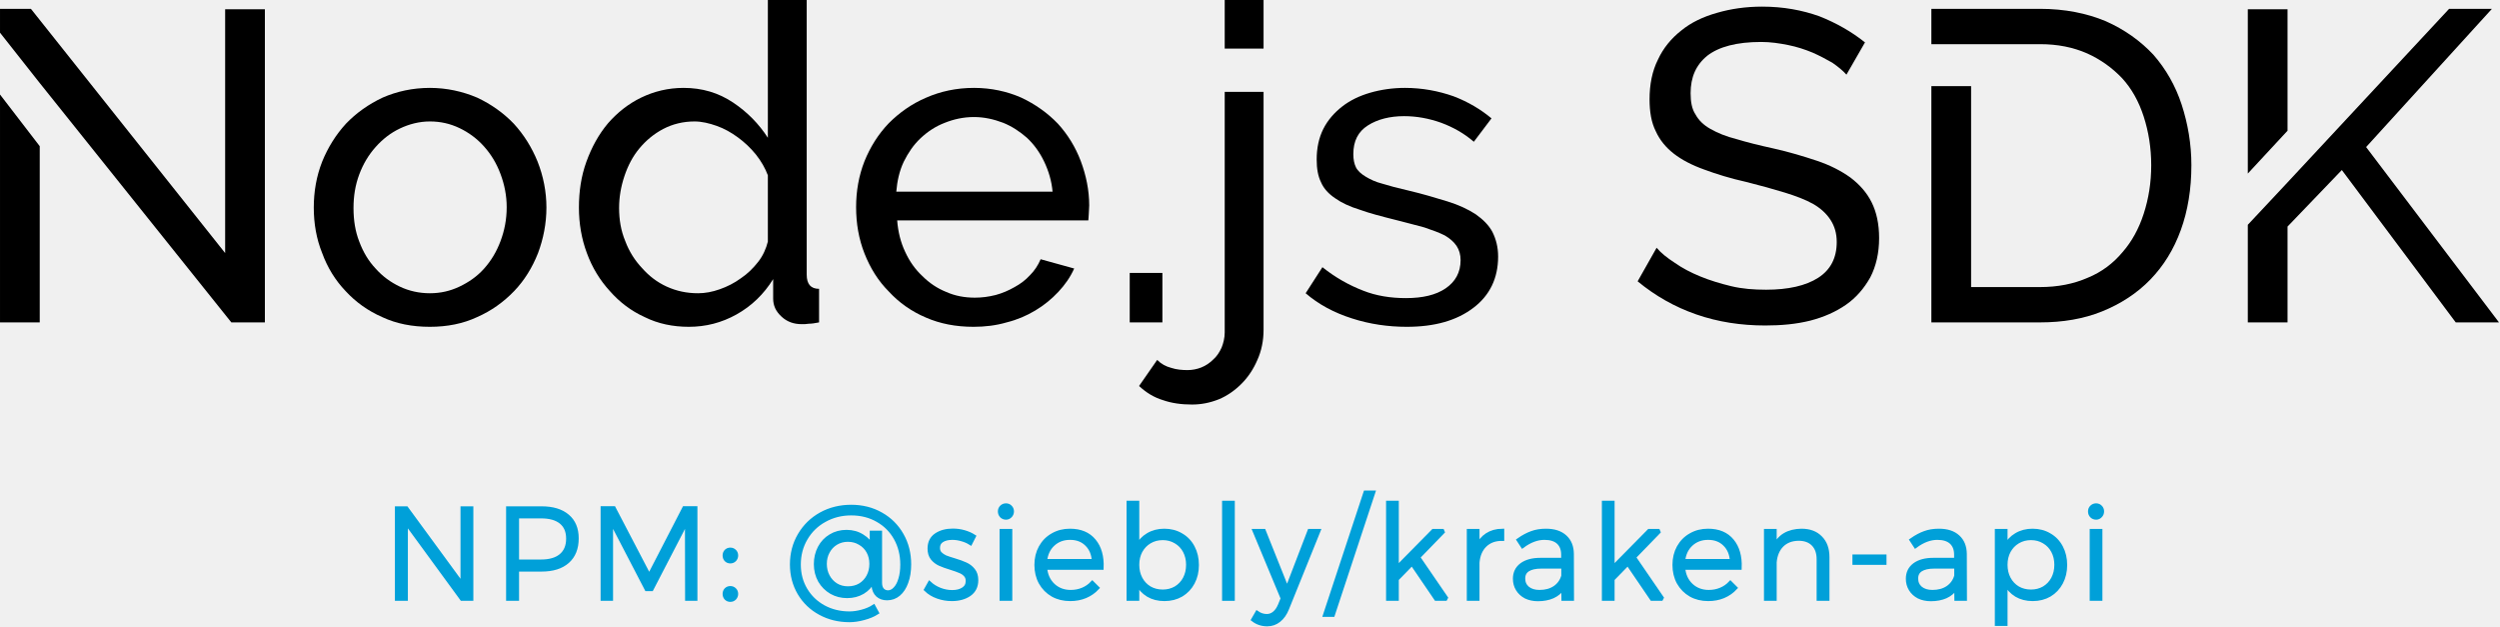
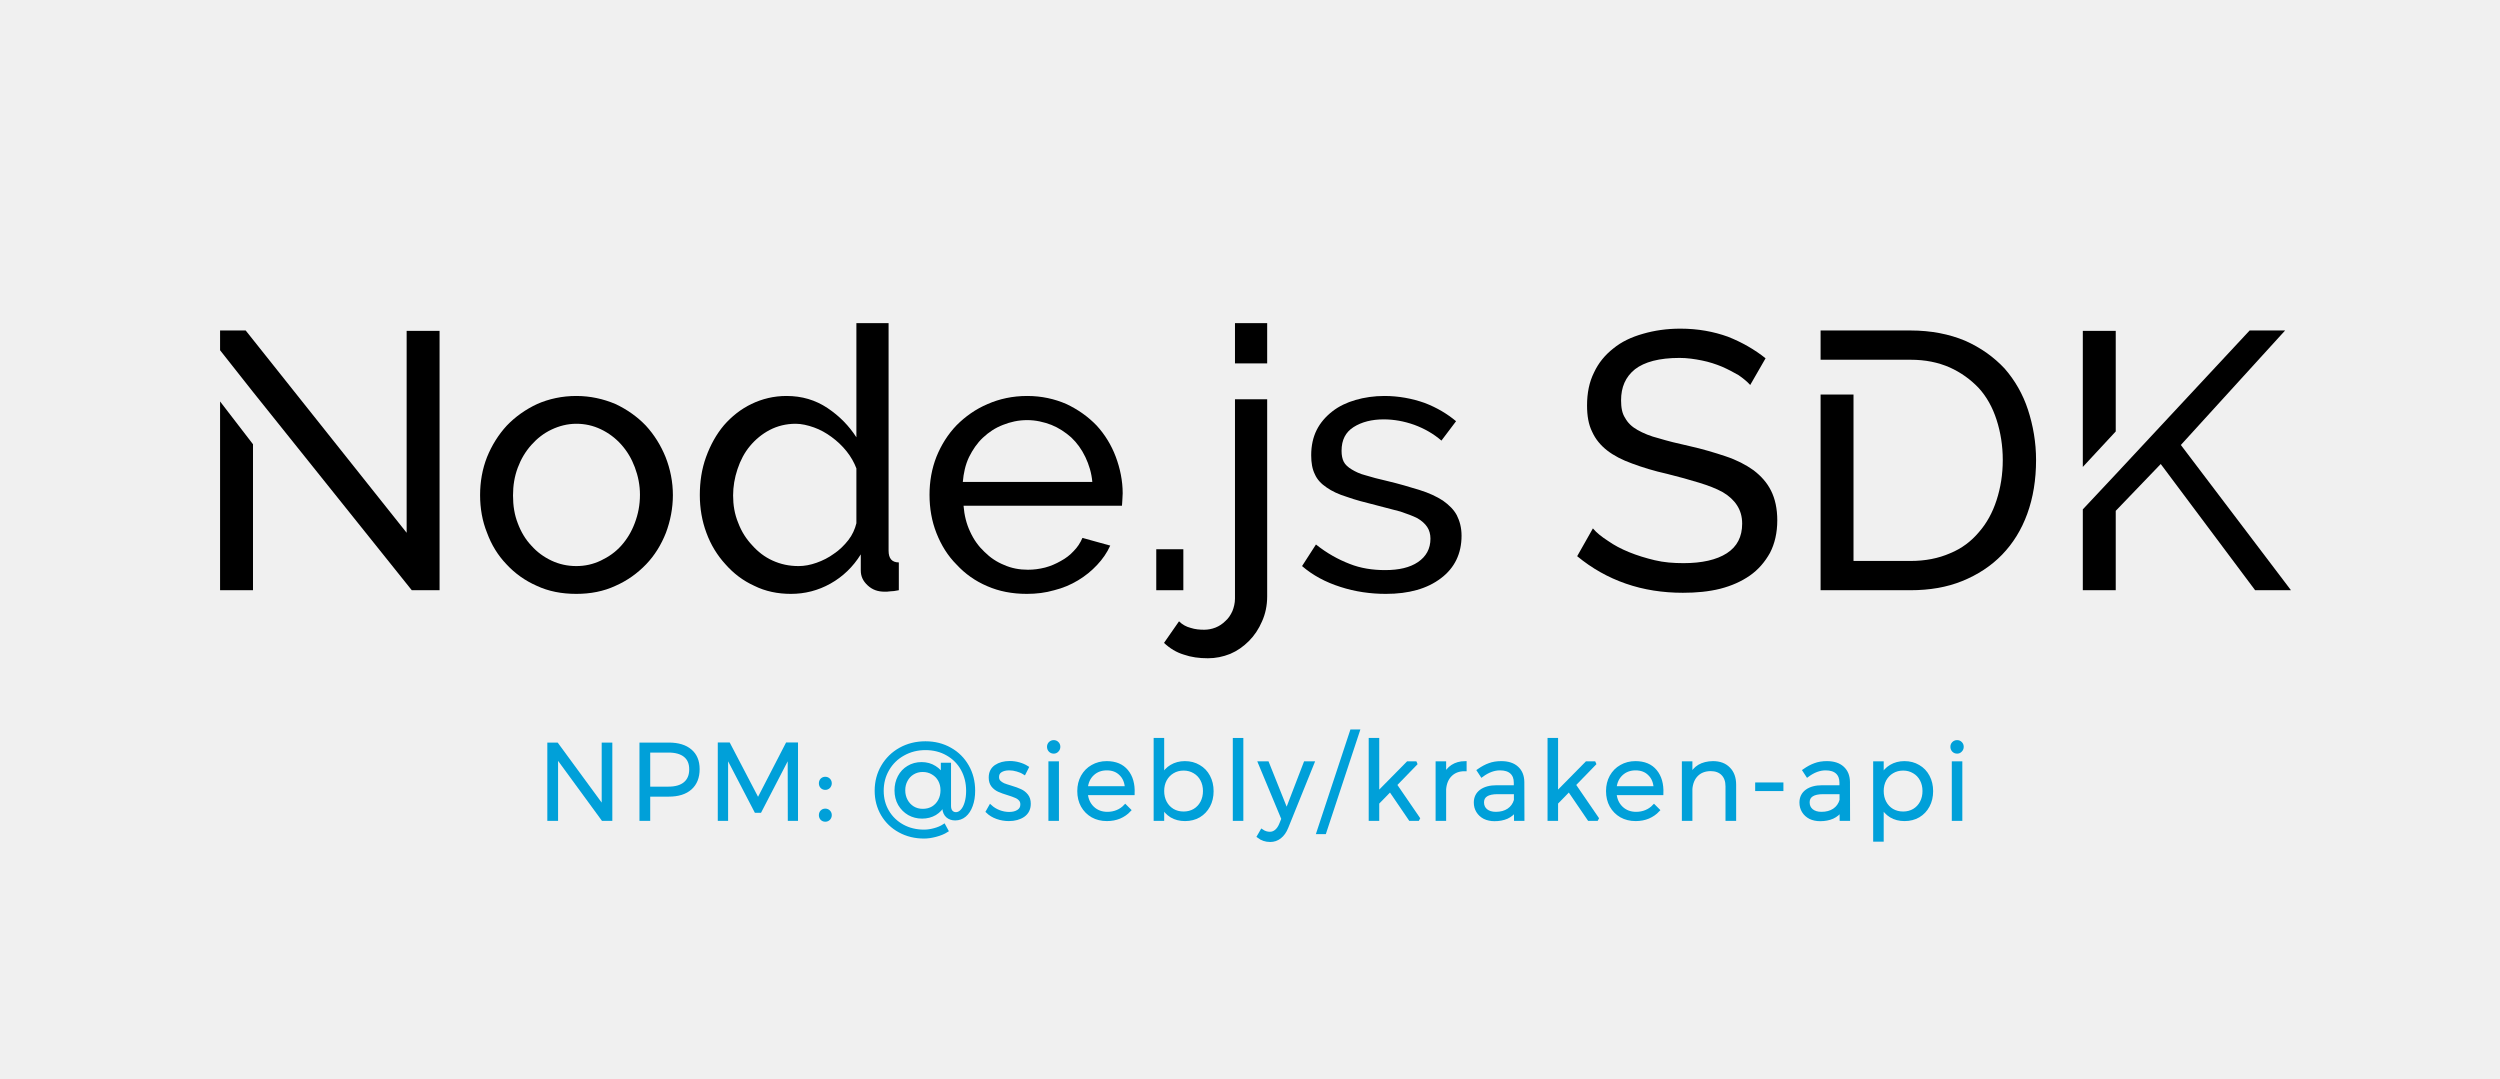
- <svg xmlns="http://www.w3.org/2000/svg" id="svg215324" version="1.1" viewBox="230.77 313.77 562.46 140.96">
+ <svg xmlns="http://www.w3.org/2000/svg" id="svg215324" viewBox="171 226 679 293" height="293" width="679" version="1.1" style="">
  <defs id="defs215328" />
  <linearGradient spreadMethod="pad" y2="30%" x2="-10%" y1="120%" x1="30%" id="3d_gradient2-logo-40f48819-7bc0-44d1-819f-6734f5817e2b" fill="#FFFFFF">
    <stop id="stop215305" stop-opacity="1" stop-color="#ffffff" offset="0%" fill="#FFFFFF" />
    <stop id="stop215307" stop-opacity="1" stop-color="#000000" offset="100%" fill="#FFFFFF" />
  </linearGradient>
  <linearGradient gradientTransform="rotate(-30)" spreadMethod="pad" y2="30%" x2="-10%" y1="120%" x1="30%" id="3d_gradient3-logo-40f48819-7bc0-44d1-819f-6734f5817e2b" fill="#FFFFFF">
    <stop id="stop215310" stop-opacity="1" stop-color="#ffffff" offset="0%" fill="#FFFFFF" />
    <stop id="stop215312" stop-opacity="1" stop-color="#cccccc" offset="50%" fill="#FFFFFF" />
    <stop id="stop215314" stop-opacity="1" stop-color="#000000" offset="100%" fill="#FFFFFF" />
  </linearGradient>
  <g id="logo-group" fill="#FFFFFF">
    <image id="container" x="51.2" y="-76.8" width="921.6" height="921.6" style="display: none;" transform="translate(0 0)" fill="#FFFFFF" />
    <g id="logo-center" transform="translate(180.7716 0)" fill="#FFFFFF">
      <image id="icon_container" x="0" y="0" style="display: none;" fill="#FFFFFF" />
      <g id="slogan" style="font-style:normal;font-weight:300;font-size:32px;line-height:1;font-family:Montserrat;font-variant-ligatures:none;text-align:center;text-anchor:middle" transform="translate(0 0)" fill="#FFFFFF">
        <path id="path215332" style="font-style:normal;font-weight:300;font-size:32px;line-height:1;font-family:Montserrat;font-variant-ligatures:none;text-align:center;text-anchor:middle" d="m 338.775,-22.368 h 2.176 V 0 h -2.336 l -13.856,-18.944 V 0 h -2.208 v -22.368 h 2.336 l 13.888,18.944 z" stroke-width="1" stroke-linejoin="miter" stroke-miterlimit="2" fill="#00A0D9" stroke="#00A0D9" transform="translate(-180.7716 372.2203) translate(320.109 55.91712) scale(0.91) translate(-322.5512 22.368)" />
        <path id="path215334" style="font-style:normal;font-weight:300;font-size:32px;line-height:1;font-family:Montserrat;font-variant-ligatures:none;text-align:center;text-anchor:middle" d="m 356.307,-22.368 q 4.16,0 6.432,1.952 2.272,1.92 2.272,5.472 0,3.68 -2.272,5.696 -2.272,2.016 -6.432,2.016 h -6.048 V 0 h -2.208 v -22.368 z m -0.096,13.152 q 3.2,0 4.928,-1.44 1.76,-1.472 1.76,-4.224 0,-2.688 -1.728,-4.096 -1.728,-1.408 -4.96,-1.408 h -5.952 v 11.168 z" stroke-width="1" stroke-linejoin="miter" stroke-miterlimit="2" fill="#00A0D9" stroke="#00A0D9" transform="translate(-180.7716 372.2203) translate(345.134 55.91712) scale(0.91) translate(-348.0512 22.368)" />
        <path id="path215336" style="font-style:normal;font-weight:300;font-size:32px;line-height:1;font-family:Montserrat;font-variant-ligatures:none;text-align:center;text-anchor:middle" d="m 369.426,-22.4 h 2.752 l 8.768,16.8 8.672,-16.8 h 2.752 V 0 h -2.048 l -0.032,-19.328 -8.768,16.928 h -1.216 l -8.8,-16.928 V 0 h -2.08 z" stroke-width="1" stroke-linejoin="miter" stroke-miterlimit="2" fill="#00A0D9" stroke="#00A0D9" transform="translate(-180.7716 372.2203) translate(366.4052 55.888) scale(0.91) translate(-369.4262 22.4)" />
        <path id="path215338" style="font-style:normal;font-weight:300;font-size:32px;line-height:1;font-family:Montserrat;font-variant-ligatures:none;text-align:center;text-anchor:middle" d="m 399.01,-12.16 q 0.608,0 1.024,0.416 0.416,0.416 0.416,1.024 0,0.608 -0.416,1.056 -0.416,0.416 -1.024,0.416 -0.608,0 -1.024,-0.416 -0.384,-0.416 -0.384,-1.056 0,-0.608 0.384,-1.024 0.416,-0.416 1.024,-0.416 z m 0,9.504 q 0.608,0 1.024,0.416 0.416,0.416 0.416,1.024 0,0.608 -0.416,1.056 -0.416,0.416 -1.024,0.416 -0.608,0 -1.024,-0.416 -0.384,-0.416 -0.384,-1.056 0,-0.608 0.384,-1.024 0.416,-0.416 1.024,-0.416 z" stroke-width="1" stroke-linejoin="miter" stroke-miterlimit="2" fill="#00A0D9" stroke="#00A0D9" transform="translate(-180.7716 372.2203) translate(393.8654 65.2064) scale(0.91) translate(-397.6023 12.16)" />
        <path id="path215340" style="font-style:normal;font-weight:300;font-size:32px;line-height:1;font-family:Montserrat;font-variant-ligatures:none;text-align:center;text-anchor:middle" d="m 434.042,-3.936 q 0,1.088 0.544,1.728 0.576,0.608 1.408,0.608 0.992,0 1.792,-0.864 0.832,-0.864 1.28,-2.4 0.48,-1.568 0.48,-3.584 0,-3.616 -1.6,-6.496 -1.6,-2.88 -4.48,-4.512 -2.88,-1.664 -6.56,-1.664 -3.616,0 -6.592,1.664 -2.976,1.632 -4.672,4.544 -1.696,2.88 -1.696,6.432 0,3.456 1.632,6.208 1.632,2.752 4.48,4.32 2.88,1.568 6.432,1.568 1.44,0 3.104,-0.448 1.664,-0.448 2.848,-1.216 l 0.8,1.472 q -1.312,0.832 -3.232,1.344 -1.888,0.512 -3.52,0.512 -4.032,0 -7.296,-1.792 -3.232,-1.76 -5.088,-4.896 -1.856,-3.168 -1.856,-7.072 0,-4.032 1.92,-7.296 1.92,-3.264 5.248,-5.12 3.36,-1.856 7.488,-1.856 4.096,0 7.36,1.856 3.264,1.824 5.12,5.088 1.856,3.232 1.856,7.296 0,2.528 -0.704,4.416 -0.672,1.888 -1.92,2.944 -1.216,1.024 -2.848,1.024 -1.376,0 -2.304,-0.8 -0.896,-0.832 -1.024,-2.272 l -0.032,-1.344 q -0.96,1.856 -2.656,2.88 -1.696,0.992 -3.84,0.992 -2.144,0 -3.904,-0.992 -1.76,-1.024 -2.816,-2.816 -1.024,-1.824 -1.024,-4.096 0,-2.24 0.96,-4.064 0.96,-1.824 2.688,-2.848 1.728,-1.056 3.936,-1.056 2.208,0 3.904,1.088 1.696,1.056 2.336,2.528 v -3.424 h 2.048 z m -7.968,-10.656 q -1.632,0 -2.944,0.8 -1.28,0.768 -2.016,2.144 -0.736,1.344 -0.736,3.008 0,1.696 0.736,3.072 0.736,1.376 2.016,2.176 1.312,0.8 2.976,0.8 1.696,0 3.008,-0.768 1.312,-0.8 2.048,-2.176 0.736,-1.376 0.736,-3.104 0,-1.696 -0.736,-3.04 -0.736,-1.344 -2.08,-2.112 -1.312,-0.8 -3.008,-0.8 z" stroke-width="1" stroke-linejoin="miter" stroke-miterlimit="2" fill="#00A0D9" stroke="#00A0D9" transform="translate(-180.7716 372.2203) translate(409.0151 55.56768) scale(0.91) translate(-412.2502 22.752)" />
        <path id="path215342" style="font-style:normal;font-weight:300;font-size:32px;line-height:1;font-family:Montserrat;font-variant-ligatures:none;text-align:center;text-anchor:middle" d="m 454.402,-13.792 q -0.96,-0.608 -2.144,-0.928 -1.184,-0.352 -2.336,-0.352 -1.6,0 -2.592,0.64 -0.96,0.608 -0.96,1.856 0,0.864 0.512,1.408 0.544,0.544 1.312,0.896 0.8,0.32 2.208,0.736 1.728,0.512 2.816,1.024 1.088,0.48 1.856,1.44 0.768,0.928 0.768,2.464 0,2.272 -1.728,3.488 -1.728,1.184 -4.32,1.184 -1.824,0 -3.52,-0.608 -1.696,-0.608 -2.848,-1.728 l 0.864,-1.536 q 1.088,0.992 2.56,1.568 1.504,0.576 3.04,0.576 1.696,0 2.752,-0.704 1.088,-0.704 1.088,-2.048 0,-0.928 -0.544,-1.504 -0.544,-0.608 -1.376,-0.928 -0.8,-0.352 -2.24,-0.8 -1.696,-0.512 -2.752,-0.992 -1.056,-0.48 -1.792,-1.376 -0.736,-0.928 -0.736,-2.4 0,-2.208 1.632,-3.328 1.664,-1.12 4.128,-1.12 1.44,0 2.784,0.384 1.344,0.384 2.4,1.056 z" stroke-width="1" stroke-linejoin="miter" stroke-miterlimit="2" fill="#00A0D9" stroke="#00A0D9" transform="translate(-180.7716 372.2203) translate(439.2048 60.92576) scale(0.91) translate(-443.4257 16.864)" />
        <path id="path215344" style="font-style:normal;font-weight:300;font-size:32px;line-height:1;font-family:Montserrat;font-variant-ligatures:none;text-align:center;text-anchor:middle" d="m 460.105,-16.768 h 2.144 V 0 h -2.144 z m 1.088,-6.336 q 0.64,0 1.056,0.448 0.416,0.416 0.416,1.056 0,0.64 -0.448,1.088 -0.416,0.448 -1.024,0.448 -0.64,0 -1.088,-0.448 -0.416,-0.448 -0.416,-1.088 0,-0.64 0.416,-1.056 0.448,-0.448 1.088,-0.448 z" stroke-width="1" stroke-linejoin="miter" stroke-miterlimit="2" fill="#00A0D9" stroke="#00A0D9" transform="translate(-180.7716 372.2203) translate(455.8241 55.24736) scale(0.91) translate(-459.6888 23.104)" />
        <path id="path215346" style="font-style:normal;font-weight:300;font-size:32px;line-height:1;font-family:Montserrat;font-variant-ligatures:none;text-align:center;text-anchor:middle" d="m 475.008,-16.832 q 3.904,0 5.952,2.496 2.048,2.464 1.888,6.656 h -13.984 q 0.224,2.688 1.984,4.352 1.76,1.632 4.352,1.632 1.6,0 2.976,-0.576 1.376,-0.576 2.368,-1.632 l 1.216,1.216 q -1.216,1.312 -2.944,2.048 -1.696,0.704 -3.744,0.704 -2.432,0 -4.32,-1.056 -1.888,-1.088 -2.976,-3.008 -1.056,-1.92 -1.056,-4.384 0,-2.432 1.056,-4.352 1.088,-1.952 2.976,-3.008 1.888,-1.088 4.256,-1.088 z m 5.92,7.488 q -0.16,-2.624 -1.76,-4.16 -1.568,-1.568 -4.128,-1.568 -2.528,0 -4.224,1.568 -1.696,1.568 -1.952,4.16 z" stroke-width="1" stroke-linejoin="miter" stroke-miterlimit="2" fill="#00A0D9" stroke="#00A0D9" transform="translate(-180.7716 372.2203) translate(464.0423 60.95488) scale(0.91) translate(-466.7197 16.832)" />
        <path id="path215348" style="font-style:normal;font-weight:300;font-size:32px;line-height:1;font-family:Montserrat;font-variant-ligatures:none;text-align:center;text-anchor:middle" d="m 496.347,-16.832 q 2.336,0 4.16,1.088 1.856,1.056 2.88,3.008 1.024,1.92 1.024,4.384 0,2.432 -1.024,4.352 -1.024,1.92 -2.848,3.008 -1.824,1.056 -4.16,1.056 -2.304,0 -4.032,-1.024 -1.728,-1.056 -2.688,-2.912 V 0 h -2.144 v -23.744 h 2.144 v 10.848 q 0.928,-1.856 2.656,-2.88 1.76,-1.056 4.032,-1.056 z m -0.384,15.04 q 1.792,0 3.232,-0.832 1.44,-0.864 2.24,-2.368 0.8,-1.504 0.8,-3.424 0,-1.888 -0.8,-3.392 -0.8,-1.504 -2.24,-2.336 -1.44,-0.864 -3.232,-0.864 -1.824,0 -3.264,0.864 -1.408,0.832 -2.24,2.336 -0.8,1.504 -0.8,3.392 0,1.92 0.8,3.424 0.8,1.504 2.24,2.368 1.44,0.832 3.264,0.832 z" stroke-width="1" stroke-linejoin="miter" stroke-miterlimit="2" fill="#00A0D9" stroke="#00A0D9" transform="translate(-180.7716 372.2203) translate(484.7858 54.66496) scale(0.91) translate(-487.5147 23.744)" />
        <path id="path215350" style="font-style:normal;font-weight:300;font-size:32px;line-height:1;font-family:Montserrat;font-variant-ligatures:none;text-align:center;text-anchor:middle" d="m 509.14,-23.744 h 2.144 V 0 h -2.144 z" stroke-width="1" stroke-linejoin="miter" stroke-miterlimit="2" fill="#00A0D9" stroke="#00A0D9" transform="translate(-180.7716 372.2203) translate(506.2845 54.66496) scale(0.91) translate(-509.1397 23.744)" />
        <path id="path215352" style="font-style:normal;font-weight:300;font-size:32px;line-height:1;font-family:Montserrat;font-variant-ligatures:none;text-align:center;text-anchor:middle" d="m 522.722,2.4 q -0.768,1.92 -2.048,2.912 -1.248,0.992 -2.88,0.992 -1.952,0 -3.456,-1.152 l 0.96,-1.664 q 1.12,0.768 2.4,0.768 1.024,0 1.856,-0.672 0.832,-0.672 1.376,-1.952 l 0.704,-1.728 -6.944,-16.672 h 2.272 l 5.76,14.4 5.536,-14.4 h 2.208 z" stroke-width="1" stroke-linejoin="miter" stroke-miterlimit="2" fill="#00A0D9" stroke="#00A0D9" transform="translate(-180.7716 372.2203) translate(512.8347 61.01312) scale(0.91) translate(-514.3378 16.768)" />
        <path id="path215354" style="font-style:normal;font-weight:300;font-size:32px;line-height:1;font-family:Montserrat;font-variant-ligatures:none;text-align:center;text-anchor:middle" d="m 540.102,-26.272 h 1.92 l -9.984,30.24 h -1.92 z" stroke-width="1" stroke-linejoin="miter" stroke-miterlimit="2" fill="#00A0D9" stroke="#00A0D9" transform="translate(-180.7716 372.2203) translate(529.015 52.36448) scale(0.91) translate(-530.1182 26.272)" />
        <path id="path215356" style="font-style:normal;font-weight:300;font-size:32px;line-height:1;font-family:Montserrat;font-variant-ligatures:none;text-align:center;text-anchor:middle" d="m 555.574,0 -5.952,-8.736 -3.776,3.872 V 0 h -2.144 v -23.744 h 2.144 v 16.128 l 9.024,-9.152 h 2.56 l -6.304,6.496 7.04,10.272 z" stroke-width="1" stroke-linejoin="miter" stroke-miterlimit="2" fill="#00A0D9" stroke="#00A0D9" transform="translate(-180.7716 372.2203) translate(543.1964 54.66496) scale(0.91) translate(-543.7023 23.744)" />
        <path id="path215358" style="font-style:normal;font-weight:300;font-size:32px;line-height:1;font-family:Montserrat;font-variant-ligatures:none;text-align:center;text-anchor:middle" d="m 563.811,-12.864 q 0.832,-1.92 2.368,-2.912 1.568,-1.024 3.744,-1.056 v 2.016 q -2.656,-0.032 -4.288,1.568 -1.6,1.568 -1.824,4.288 V 0 h -2.144 v -16.768 h 2.144 z" stroke-width="1" stroke-linejoin="miter" stroke-miterlimit="2" fill="#00A0D9" stroke="#00A0D9" transform="translate(-180.7716 372.2203) translate(561.3645 60.95488) scale(0.91) translate(-561.6672 16.832)" />
        <path id="path215360" style="font-style:normal;font-weight:300;font-size:32px;line-height:1;font-family:Montserrat;font-variant-ligatures:none;text-align:center;text-anchor:middle" d="m 583.07,0 -0.032,-2.816 q -0.992,1.472 -2.592,2.208 -1.6,0.704 -3.68,0.704 -1.696,0 -3.008,-0.64 -1.28,-0.672 -1.984,-1.824 -0.704,-1.152 -0.704,-2.592 0,-2.176 1.664,-3.424 1.696,-1.248 4.64,-1.248 h 5.632 v -1.28 q 0,-1.984 -1.184,-3.072 -1.184,-1.088 -3.456,-1.088 -2.688,0 -5.408,2.016 l -0.96,-1.472 q 1.696,-1.184 3.232,-1.728 1.536,-0.576 3.52,-0.576 3.04,0 4.704,1.536 1.664,1.504 1.696,4.192 L 585.182,0 Z m -5.92,-1.696 q 2.24,0 3.776,-1.024 1.568,-1.056 2.112,-2.944 v -2.304 h -5.408 q -2.208,0 -3.36,0.736 -1.152,0.736 -1.152,2.208 0,1.504 1.088,2.432 1.12,0.896 2.944,0.896 z" stroke-width="1" stroke-linejoin="miter" stroke-miterlimit="2" fill="#00A0D9" stroke="#00A0D9" transform="translate(-180.7716 372.2203) translate(571.7413 60.95488) scale(0.91) translate(-571.0702 16.832)" />
        <path id="path215362" style="font-style:normal;font-weight:300;font-size:32px;line-height:1;font-family:Montserrat;font-variant-ligatures:none;text-align:center;text-anchor:middle" d="m 602.949,0 -5.952,-8.736 -3.776,3.872 V 0 h -2.144 v -23.744 h 2.144 v 16.128 l 9.024,-9.152 h 2.56 l -6.304,6.496 7.04,10.272 z" stroke-width="1" stroke-linejoin="miter" stroke-miterlimit="2" fill="#00A0D9" stroke="#00A0D9" transform="translate(-180.7716 372.2203) translate(591.7676 54.66496) scale(0.91) translate(-591.0773 23.744)" />
        <path id="path215364" style="font-style:normal;font-weight:300;font-size:32px;line-height:1;font-family:Montserrat;font-variant-ligatures:none;text-align:center;text-anchor:middle" d="m 614.82,-16.832 q 3.904,0 5.952,2.496 2.048,2.464 1.888,6.656 h -13.984 q 0.224,2.688 1.984,4.352 1.76,1.632 4.352,1.632 1.6,0 2.976,-0.576 1.376,-0.576 2.368,-1.632 l 1.216,1.216 q -1.216,1.312 -2.944,2.048 -1.696,0.704 -3.744,0.704 -2.432,0 -4.32,-1.056 -1.888,-1.088 -2.976,-3.008 -1.056,-1.92 -1.056,-4.384 0,-2.432 1.056,-4.352 1.088,-1.952 2.976,-3.008 1.888,-1.088 4.256,-1.088 z m 5.92,7.488 q -0.16,-2.624 -1.76,-4.16 -1.568,-1.568 -4.128,-1.568 -2.528,0 -4.224,1.568 -1.696,1.568 -1.952,4.16 z" stroke-width="1" stroke-linejoin="miter" stroke-miterlimit="2" fill="#00A0D9" stroke="#00A0D9" transform="translate(-180.7716 372.2203) translate(607.6517 60.95488) scale(0.91) translate(-606.5322 16.832)" />
        <path id="path215366" style="font-style:normal;font-weight:300;font-size:32px;line-height:1;font-family:Montserrat;font-variant-ligatures:none;text-align:center;text-anchor:middle" d="m 635.935,-16.832 q 3.008,0 4.704,1.76 1.728,1.728 1.728,4.768 V 0 h -2.176 v -9.792 q 0,-2.368 -1.312,-3.712 -1.312,-1.344 -3.648,-1.344 -2.592,0.032 -4.16,1.6 -1.536,1.568 -1.76,4.224 V 0 h -2.144 v -16.768 h 2.144 v 3.904 q 0.864,-1.952 2.528,-2.944 1.696,-0.992 4.096,-1.024 z" stroke-width="1" stroke-linejoin="miter" stroke-miterlimit="2" fill="#00A0D9" stroke="#00A0D9" transform="translate(-180.7716 372.2203) translate(628.2495 60.95488) scale(0.91) translate(-627.1672 16.832)" />
        <path id="path215368" style="font-style:normal;font-weight:300;font-size:32px;line-height:1;font-family:Montserrat;font-variant-ligatures:none;text-align:center;text-anchor:middle" d="m 647.049,-10.464 h 7.424 v 1.568 h -7.424 z" stroke-width="1" stroke-linejoin="miter" stroke-miterlimit="2" fill="#00A0D9" stroke="#00A0D9" transform="translate(-180.7716 372.2203) translate(648.1617 66.74976) scale(0.91) translate(-647.0488 10.464)" />
        <path id="path215370" style="font-style:normal;font-weight:300;font-size:32px;line-height:1;font-family:Montserrat;font-variant-ligatures:none;text-align:center;text-anchor:middle" d="m 670.258,0 -0.032,-2.816 q -0.992,1.472 -2.592,2.208 -1.6,0.704 -3.68,0.704 -1.696,0 -3.008,-0.64 -1.28,-0.672 -1.984,-1.824 -0.704,-1.152 -0.704,-2.592 0,-2.176 1.664,-3.424 1.696,-1.248 4.64,-1.248 h 5.632 v -1.28 q 0,-1.984 -1.184,-3.072 -1.184,-1.088 -3.456,-1.088 -2.688,0 -5.408,2.016 l -0.96,-1.472 q 1.696,-1.184 3.232,-1.728 1.536,-0.576 3.52,-0.576 3.04,0 4.704,1.536 1.664,1.504 1.696,4.192 L 672.37,0 Z m -5.92,-1.696 q 2.24,0 3.776,-1.024 1.568,-1.056 2.112,-2.944 v -2.304 h -5.408 q -2.208,0 -3.36,0.736 -1.152,0.736 -1.152,2.208 0,1.504 1.088,2.432 1.12,0.896 2.944,0.896 z" stroke-width="1" stroke-linejoin="miter" stroke-miterlimit="2" fill="#00A0D9" stroke="#00A0D9" transform="translate(-180.7716 372.2203) translate(660.1819 60.95488) scale(0.91) translate(-658.2577 16.832)" />
        <path id="path215372" style="font-style:normal;font-weight:300;font-size:32px;line-height:1;font-family:Montserrat;font-variant-ligatures:none;text-align:center;text-anchor:middle" d="m 687.097,-16.832 q 2.336,0 4.16,1.088 1.856,1.056 2.88,3.008 1.024,1.92 1.024,4.384 0,2.432 -1.024,4.352 -1.024,1.92 -2.848,3.008 -1.824,1.056 -4.16,1.056 -2.304,0 -4.032,-1.024 -1.728,-1.056 -2.688,-2.912 v 10.08 h -2.144 v -22.976 h 2.144 v 3.872 q 0.928,-1.856 2.656,-2.88 1.76,-1.056 4.032,-1.056 z m -0.384,15.04 q 1.792,0 3.232,-0.832 1.44,-0.864 2.24,-2.368 0.8,-1.504 0.8,-3.424 0,-1.888 -0.8,-3.392 -0.8,-1.504 -2.24,-2.336 -1.44,-0.864 -3.232,-0.864 -1.824,0 -3.264,0.864 -1.408,0.832 -2.24,2.336 -0.8,1.504 -0.8,3.392 0,1.92 0.8,3.424 0.8,1.504 2.24,2.368 1.44,0.832 3.264,0.832 z" stroke-width="1" stroke-linejoin="miter" stroke-miterlimit="2" fill="#00A0D9" stroke="#00A0D9" transform="translate(-180.7716 372.2203) translate(680.2083 60.95488) scale(0.91) translate(-678.2648 16.832)" />
        <path id="path215374" style="font-style:normal;font-weight:300;font-size:32px;line-height:1;font-family:Montserrat;font-variant-ligatures:none;text-align:center;text-anchor:middle" d="m 699.73,-16.768 h 2.144 V 0 h -2.144 z m 1.088,-6.336 q 0.64,0 1.056,0.448 0.416,0.416 0.416,1.056 0,0.64 -0.448,1.088 -0.416,0.448 -1.024,0.448 -0.64,0 -1.088,-0.448 -0.416,-0.448 -0.416,-1.088 0,-0.64 0.416,-1.056 0.448,-0.448 1.088,-0.448 z" stroke-width="1" stroke-linejoin="miter" stroke-miterlimit="2" fill="#00A0D9" stroke="#00A0D9" transform="translate(-180.7716 372.2203) translate(701.1829 55.24736) scale(0.91) translate(-699.3138 23.104)" />
      </g>
      <g id="title" style="font-style:normal;font-weight:500;font-size:72px;line-height:1;font-family:'Raleway Medium Alt1';font-variant-ligatures:none;text-align:center;text-anchor:middle" transform="translate(0 0)" fill="#FFFFFF">
        <path id="path215377" style="font-style:normal;font-weight:500;font-size:72px;line-height:1;font-family:'Raleway Medium Alt1';font-variant-ligatures:none;text-align:center;text-anchor:middle" d="m 311.331,0 h 6.48 v -28.728 l -6.48,-8.424 z m 36.72,-51.048 v 39.744 l -31.68,-39.816 h -5.04 v 3.888 l 6.48,8.208 31.248,39.024 h 5.472 v -51.048 z" stroke-width="0px" stroke-linejoin="miter" stroke-miterlimit="2" fill="#000000" stroke="#000000" transform="translate(0 283.7438) translate(50 32.0144) scale(1.38) translate(-311.3309 51.12)" />
        <path id="path215379" style="font-style:normal;font-weight:500;font-size:72px;line-height:1;font-family:'Raleway Medium Alt1';font-variant-ligatures:none;text-align:center;text-anchor:middle" d="m 381.442,0.72 c 2.808,0 5.4,-0.504 7.704,-1.584 2.304,-1.008 4.32,-2.448 6.048,-4.248 1.656,-1.728 2.952,-3.816 3.888,-6.192 0.864,-2.304 1.368,-4.824 1.368,-7.416 0,-2.592 -0.504,-5.112 -1.44,-7.488 -0.936,-2.304 -2.232,-4.392 -3.888,-6.192 -1.656,-1.728 -3.672,-3.168 -5.976,-4.248 -2.376,-1.008 -4.968,-1.584 -7.704,-1.584 -2.808,0 -5.4,0.576 -7.704,1.584 -2.304,1.08 -4.32,2.52 -5.976,4.248 -1.656,1.8 -2.952,3.888 -3.888,6.192 -0.936,2.376 -1.368,4.896 -1.368,7.488 0,2.592 0.432,5.112 1.368,7.416 0.864,2.376 2.16,4.464 3.816,6.192 1.656,1.8 3.672,3.24 5.976,4.248 2.304,1.08 4.896,1.584 7.776,1.584 z m -12.456,-19.368 c 0,-1.944 0.288,-3.744 0.936,-5.472 0.648,-1.728 1.512,-3.168 2.664,-4.464 1.152,-1.296 2.448,-2.304 3.96,-3.024 1.512,-0.72 3.168,-1.152 4.896,-1.152 1.728,0 3.312,0.36 4.824,1.08 1.512,0.72 2.88,1.728 4.032,3.024 1.152,1.296 2.016,2.736 2.664,4.464 0.648,1.728 1.008,3.528 1.008,5.4 0,2.016 -0.36,3.816 -1.008,5.544 -0.648,1.728 -1.512,3.168 -2.664,4.464 -1.152,1.296 -2.52,2.232 -4.032,2.952 -1.512,0.72 -3.096,1.08 -4.824,1.08 -1.728,0 -3.384,-0.36 -4.896,-1.08 -1.512,-0.72 -2.808,-1.656 -3.96,-2.952 -1.152,-1.224 -2.016,-2.664 -2.664,-4.392 -0.648,-1.656 -0.936,-3.456 -0.936,-5.472 z" stroke-width="0px" stroke-linejoin="miter" stroke-miterlimit="2" fill="#000000" stroke="#000000" transform="translate(0 283.7438) translate(120.6217 49.79984) scale(1.38) translate(-362.5061 38.232)" />
        <path id="path215381" style="font-style:normal;font-weight:500;font-size:72px;line-height:1;font-family:'Raleway Medium Alt1';font-variant-ligatures:none;text-align:center;text-anchor:middle" d="m 423.678,0.72 c 2.736,0 5.328,-0.648 7.776,-2.016 2.448,-1.368 4.464,-3.312 5.976,-5.76 v 3.168 c 0,1.152 0.432,2.088 1.368,2.952 0.936,0.864 2.016,1.224 3.312,1.224 0.36,0 0.72,0 1.152,-0.072 0.432,0 0.936,-0.072 1.656,-0.216 v -5.472 c -1.368,0 -2.016,-0.792 -2.016,-2.304 V -52.56 h -6.336 v 22.464 c -1.44,-2.232 -3.312,-4.176 -5.688,-5.76 -2.376,-1.584 -5.04,-2.376 -8.064,-2.376 -2.52,0 -4.824,0.576 -6.912,1.584 -2.088,1.008 -3.888,2.448 -5.4,4.176 -1.512,1.8 -2.664,3.888 -3.528,6.264 -0.864,2.376 -1.224,4.896 -1.224,7.488 0,2.592 0.432,5.112 1.296,7.416 0.864,2.376 2.16,4.464 3.744,6.192 1.584,1.8 3.456,3.24 5.688,4.248 2.16,1.08 4.608,1.584 7.2,1.584 z m 1.512,-5.472 c -1.872,0 -3.528,-0.36 -5.112,-1.08 -1.584,-0.72 -2.88,-1.728 -4.032,-3.024 -1.152,-1.224 -2.088,-2.664 -2.736,-4.392 -0.72,-1.728 -1.008,-3.528 -1.008,-5.4 0,-1.728 0.288,-3.456 0.864,-5.184 0.576,-1.728 1.368,-3.24 2.448,-4.536 1.08,-1.296 2.376,-2.376 3.888,-3.168 1.512,-0.792 3.24,-1.224 5.112,-1.224 1.152,0 2.376,0.288 3.6,0.72 1.224,0.432 2.376,1.08 3.456,1.872 1.08,0.792 2.088,1.728 2.952,2.808 0.864,1.08 1.512,2.232 1.944,3.384 v 10.8 c -0.288,1.152 -0.792,2.304 -1.584,3.312 -0.792,1.008 -1.728,1.944 -2.808,2.664 -1.08,0.792 -2.232,1.368 -3.456,1.8 -1.224,0.432 -2.376,0.648 -3.528,0.648 z" stroke-width="0px" stroke-linejoin="miter" stroke-miterlimit="2" fill="#000000" stroke="#000000" transform="translate(0 283.7438) translate(180.2982 30.0272) scale(1.38) translate(-405.7499 52.56)" />
        <path id="path215383" style="font-style:normal;font-weight:500;font-size:72px;line-height:1;font-family:'Raleway Medium Alt1';font-variant-ligatures:none;text-align:center;text-anchor:middle" d="m 470.111,0.72 c 1.872,0 3.672,-0.216 5.4,-0.72 1.728,-0.432 3.24,-1.08 4.68,-1.944 1.44,-0.864 2.664,-1.872 3.744,-3.024 1.08,-1.152 1.944,-2.376 2.592,-3.816 l -5.472,-1.512 c -0.432,1.008 -1.008,1.872 -1.728,2.592 -0.72,0.792 -1.584,1.44 -2.52,1.944 -1.008,0.576 -2.016,1.008 -3.096,1.296 -1.152,0.288 -2.232,0.432 -3.384,0.432 -1.656,0 -3.24,-0.288 -4.68,-0.936 -1.44,-0.576 -2.736,-1.44 -3.888,-2.592 -1.152,-1.08 -2.088,-2.376 -2.808,-3.96 -0.72,-1.512 -1.152,-3.24 -1.296,-5.112 h 31.176 c 0,-0.216 0.072,-0.576 0.072,-1.008 0,-0.432 0.072,-0.864 0.072,-1.44 0,-2.448 -0.504,-4.896 -1.368,-7.2 -0.864,-2.304 -2.16,-4.392 -3.744,-6.12 -1.656,-1.728 -3.672,-3.168 -5.976,-4.248 -2.304,-1.008 -4.896,-1.584 -7.704,-1.584 -2.88,0 -5.472,0.576 -7.776,1.584 -2.376,1.008 -4.392,2.448 -6.12,4.176 -1.728,1.8 -3.024,3.888 -3.96,6.192 -0.936,2.376 -1.368,4.896 -1.368,7.488 0,2.664 0.432,5.184 1.368,7.56 0.936,2.376 2.232,4.464 3.96,6.192 1.656,1.8 3.672,3.24 6.048,4.248 2.304,1.008 4.896,1.512 7.776,1.512 z m 12.888,-22.032 h -25.488 c 0.144,-1.728 0.504,-3.384 1.224,-4.896 0.72,-1.44 1.584,-2.736 2.736,-3.816 1.152,-1.08 2.448,-1.944 3.96,-2.52 1.44,-0.576 3.024,-0.936 4.752,-0.936 1.656,0 3.24,0.36 4.752,0.936 1.44,0.576 2.736,1.44 3.888,2.448 1.152,1.08 2.088,2.376 2.808,3.888 0.72,1.512 1.224,3.168 1.368,4.896 z" stroke-width="0px" stroke-linejoin="miter" stroke-miterlimit="2" fill="#000000" stroke="#000000" transform="translate(0 283.7438) translate(242.687 49.79984) scale(1.38) translate(-450.9592 38.232)" />
        <path id="path215385" style="font-style:normal;font-weight:500;font-size:72px;line-height:1;font-family:'Raleway Medium Alt1';font-variant-ligatures:none;text-align:center;text-anchor:middle" d="m 495.585,0 h 5.328 v -8.064 h -5.328 z" stroke-width="0px" stroke-linejoin="miter" stroke-miterlimit="2" fill="#000000" stroke="#000000" transform="translate(0 283.7438) translate(304.27 91.43168) scale(1.38) translate(-495.5846 8.064)" />
        <path id="path215387" style="font-style:normal;font-weight:500;font-size:72px;line-height:1;font-family:'Raleway Medium Alt1';font-variant-ligatures:none;text-align:center;text-anchor:middle" d="m 505.749,13.392 c 1.512,0 2.952,-0.288 4.392,-0.864 1.368,-0.576 2.592,-1.44 3.672,-2.52 1.08,-1.08 1.944,-2.376 2.592,-3.888 0.648,-1.44 1.008,-3.096 1.008,-4.896 v -38.808 h -6.336 v 39.24 c 0,0.864 -0.216,1.728 -0.504,2.448 -0.36,0.792 -0.792,1.44 -1.368,1.944 -0.576,0.576 -1.224,1.008 -1.944,1.296 -0.72,0.288 -1.512,0.432 -2.232,0.432 -0.864,0 -1.8,-0.072 -2.664,-0.36 -0.864,-0.216 -1.656,-0.648 -2.304,-1.296 l -2.952,4.248 c 1.152,1.08 2.448,1.872 3.888,2.304 1.44,0.504 3.024,0.72 4.752,0.72 z m 5.328,-58.032 h 6.336 v -7.92 h -6.336 z" stroke-width="0px" stroke-linejoin="miter" stroke-miterlimit="2" fill="#000000" stroke="#000000" transform="translate(0 283.7438) translate(306.3736 30.0272) scale(1.38) translate(-497.1089 52.56)" />
        <path id="path215389" style="font-style:normal;font-weight:500;font-size:72px;line-height:1;font-family:'Raleway Medium Alt1';font-variant-ligatures:none;text-align:center;text-anchor:middle" d="m 540.765,0.72 c 4.536,0 8.136,-1.008 10.872,-3.096 2.664,-2.016 4.032,-4.824 4.032,-8.352 0,-1.584 -0.36,-2.88 -0.936,-4.032 -0.576,-1.08 -1.512,-2.016 -2.736,-2.88 -1.224,-0.792 -2.736,-1.512 -4.608,-2.088 -1.872,-0.576 -4.032,-1.224 -6.48,-1.8 -1.584,-0.36 -2.952,-0.72 -4.104,-1.08 -1.152,-0.288 -2.016,-0.72 -2.736,-1.152 -0.72,-0.432 -1.296,-0.936 -1.584,-1.512 -0.288,-0.576 -0.432,-1.296 -0.432,-2.16 0,-2.16 0.792,-3.672 2.376,-4.68 1.584,-1.008 3.6,-1.512 5.904,-1.512 2.016,0 4.032,0.36 6.048,1.08 1.944,0.72 3.744,1.728 5.328,3.096 l 2.88,-3.816 c -1.728,-1.44 -3.744,-2.664 -6.192,-3.6 -2.448,-0.864 -5.112,-1.368 -7.92,-1.368 -2.016,0 -3.96,0.288 -5.688,0.792 -1.728,0.504 -3.24,1.224 -4.536,2.232 -1.296,1.008 -2.376,2.232 -3.096,3.672 -0.72,1.44 -1.08,3.096 -1.08,4.968 0,1.512 0.216,2.736 0.72,3.744 0.432,1.008 1.224,1.872 2.304,2.592 1.008,0.72 2.376,1.368 4.032,1.872 1.584,0.576 3.528,1.08 5.832,1.656 1.728,0.432 3.312,0.864 4.68,1.224 1.296,0.432 2.448,0.864 3.312,1.296 0.864,0.504 1.512,1.08 1.944,1.728 0.432,0.648 0.648,1.44 0.648,2.304 0,2.016 -0.864,3.528 -2.448,4.608 -1.584,1.08 -3.744,1.584 -6.48,1.584 -2.448,0 -4.824,-0.36 -6.984,-1.224 -2.232,-0.864 -4.464,-2.088 -6.624,-3.816 l -2.736,4.248 c 2.088,1.8 4.608,3.168 7.56,4.104 2.88,0.936 5.904,1.368 8.928,1.368 z" stroke-width="0px" stroke-linejoin="miter" stroke-miterlimit="2" fill="#000000" stroke="#000000" transform="translate(0 283.7438) translate(343.865 49.79984) scale(1.38) translate(-524.2766 38.232)" />
        <path id="path215391" style="font-style:normal;font-weight:500;font-size:72px;line-height:1;font-family:'Raleway Medium Alt1';font-variant-ligatures:none;text-align:center;text-anchor:middle" d="m 612.48,-40.392 3.024,-5.256 c -2.16,-1.728 -4.68,-3.168 -7.416,-4.248 -2.808,-1.008 -5.904,-1.584 -9.36,-1.584 -2.664,0 -5.112,0.36 -7.344,1.008 -2.304,0.648 -4.248,1.584 -5.832,2.88 -1.656,1.296 -2.952,2.88 -3.816,4.752 -0.936,1.872 -1.368,4.032 -1.368,6.48 0,2.016 0.288,3.744 1.008,5.184 0.648,1.44 1.656,2.664 2.952,3.672 1.296,1.008 2.952,1.872 4.968,2.592 1.944,0.72 4.248,1.44 6.84,2.016 2.304,0.576 4.392,1.152 6.264,1.728 1.872,0.576 3.384,1.152 4.68,1.872 1.224,0.72 2.16,1.584 2.808,2.592 0.648,1.008 1.008,2.16 1.008,3.6 0,2.592 -1.008,4.536 -3.024,5.832 -2.016,1.296 -4.896,1.944 -8.496,1.944 -2.016,0 -3.888,-0.144 -5.688,-0.576 -1.8,-0.432 -3.456,-0.936 -5.04,-1.584 -1.584,-0.648 -2.952,-1.368 -4.176,-2.232 -1.224,-0.792 -2.232,-1.584 -2.952,-2.448 l -3.096,5.472 c 2.88,2.376 6.048,4.176 9.576,5.4 3.528,1.224 7.272,1.8 11.232,1.8 2.592,0 5.04,-0.216 7.344,-0.792 2.232,-0.576 4.176,-1.44 5.832,-2.592 1.656,-1.152 2.952,-2.664 3.96,-4.464 0.936,-1.8 1.44,-3.96 1.44,-6.408 0,-2.304 -0.432,-4.248 -1.224,-5.832 -0.792,-1.584 -1.944,-2.88 -3.456,-4.032 -1.512,-1.08 -3.312,-2.016 -5.472,-2.736 -2.16,-0.72 -4.536,-1.44 -7.128,-2.016 -2.304,-0.504 -4.32,-1.008 -5.976,-1.512 -1.728,-0.432 -3.096,-1.008 -4.248,-1.656 -1.152,-0.648 -1.944,-1.44 -2.448,-2.376 -0.576,-0.864 -0.792,-2.016 -0.792,-3.456 0,-2.592 0.864,-4.608 2.736,-6.12 1.872,-1.44 4.752,-2.232 8.784,-2.232 1.512,0 2.952,0.216 4.392,0.504 1.44,0.288 2.736,0.72 3.96,1.224 1.152,0.504 2.232,1.08 3.24,1.656 0.936,0.648 1.728,1.296 2.304,1.944 z" stroke-width="0px" stroke-linejoin="miter" stroke-miterlimit="2" fill="#000000" stroke="#000000" transform="translate(0 283.7438) translate(418.5883 31.5176) scale(1.38) translate(-578.4239 51.48)" />
        <path id="path215393" style="font-style:normal;font-weight:500;font-size:72px;line-height:1;font-family:'Raleway Medium Alt1';font-variant-ligatures:none;text-align:center;text-anchor:middle" d="m 667.155,-35.496 c -1.008,-3.096 -2.592,-5.832 -4.608,-8.136 -2.088,-2.232 -4.68,-4.104 -7.776,-5.472 -3.096,-1.296 -6.696,-2.016 -10.728,-2.016 h -17.712 v 5.76 h 17.712 c 2.88,0 5.4,0.504 7.704,1.512 2.232,1.008 4.104,2.376 5.688,4.032 1.584,1.728 2.736,3.816 3.528,6.264 0.792,2.448 1.224,5.112 1.224,7.92 0,2.88 -0.432,5.472 -1.224,7.92 -0.792,2.448 -1.944,4.536 -3.456,6.264 -1.512,1.8 -3.384,3.24 -5.688,4.176 -2.304,1.008 -4.896,1.512 -7.776,1.512 h -11.232 v -32.76 h -6.48 V 0 h 17.712 c 3.744,0 7.128,-0.576 10.152,-1.8 3.024,-1.224 5.688,-2.952 7.848,-5.184 2.16,-2.232 3.816,-4.896 4.968,-8.064 1.152,-3.168 1.728,-6.696 1.728,-10.584 0,-3.456 -0.576,-6.768 -1.584,-9.864 z" stroke-width="0px" stroke-linejoin="miter" stroke-miterlimit="2" fill="#000000" stroke="#000000" transform="translate(0 283.7438) translate(484.7 32.0144) scale(1.38) translate(-626.3309 51.12)" />
        <path id="path215395" style="font-style:normal;font-weight:500;font-size:72px;line-height:1;font-family:'Raleway Medium Alt1';font-variant-ligatures:none;text-align:center;text-anchor:middle" d="m 684.42,-51.048 h -6.48 v 26.784 l 6.48,-6.984 z m 12.816,22.464 20.52,-22.536 h -6.984 l -26.352,28.296 -6.48,6.912 V 0 h 6.48 v -15.624 l 8.856,-9.216 18.576,24.84 h 7.056 z" stroke-width="0px" stroke-linejoin="miter" stroke-miterlimit="2" fill="#000000" stroke="#000000" transform="translate(0 283.7438) translate(555.9209 32.0144) scale(1.38) translate(-677.9403 51.12)" />
      </g>
      <image id="icon" x="0" y="0" style="display: none;" fill="#FFFFFF" />
    </g>
  </g>
</svg>
